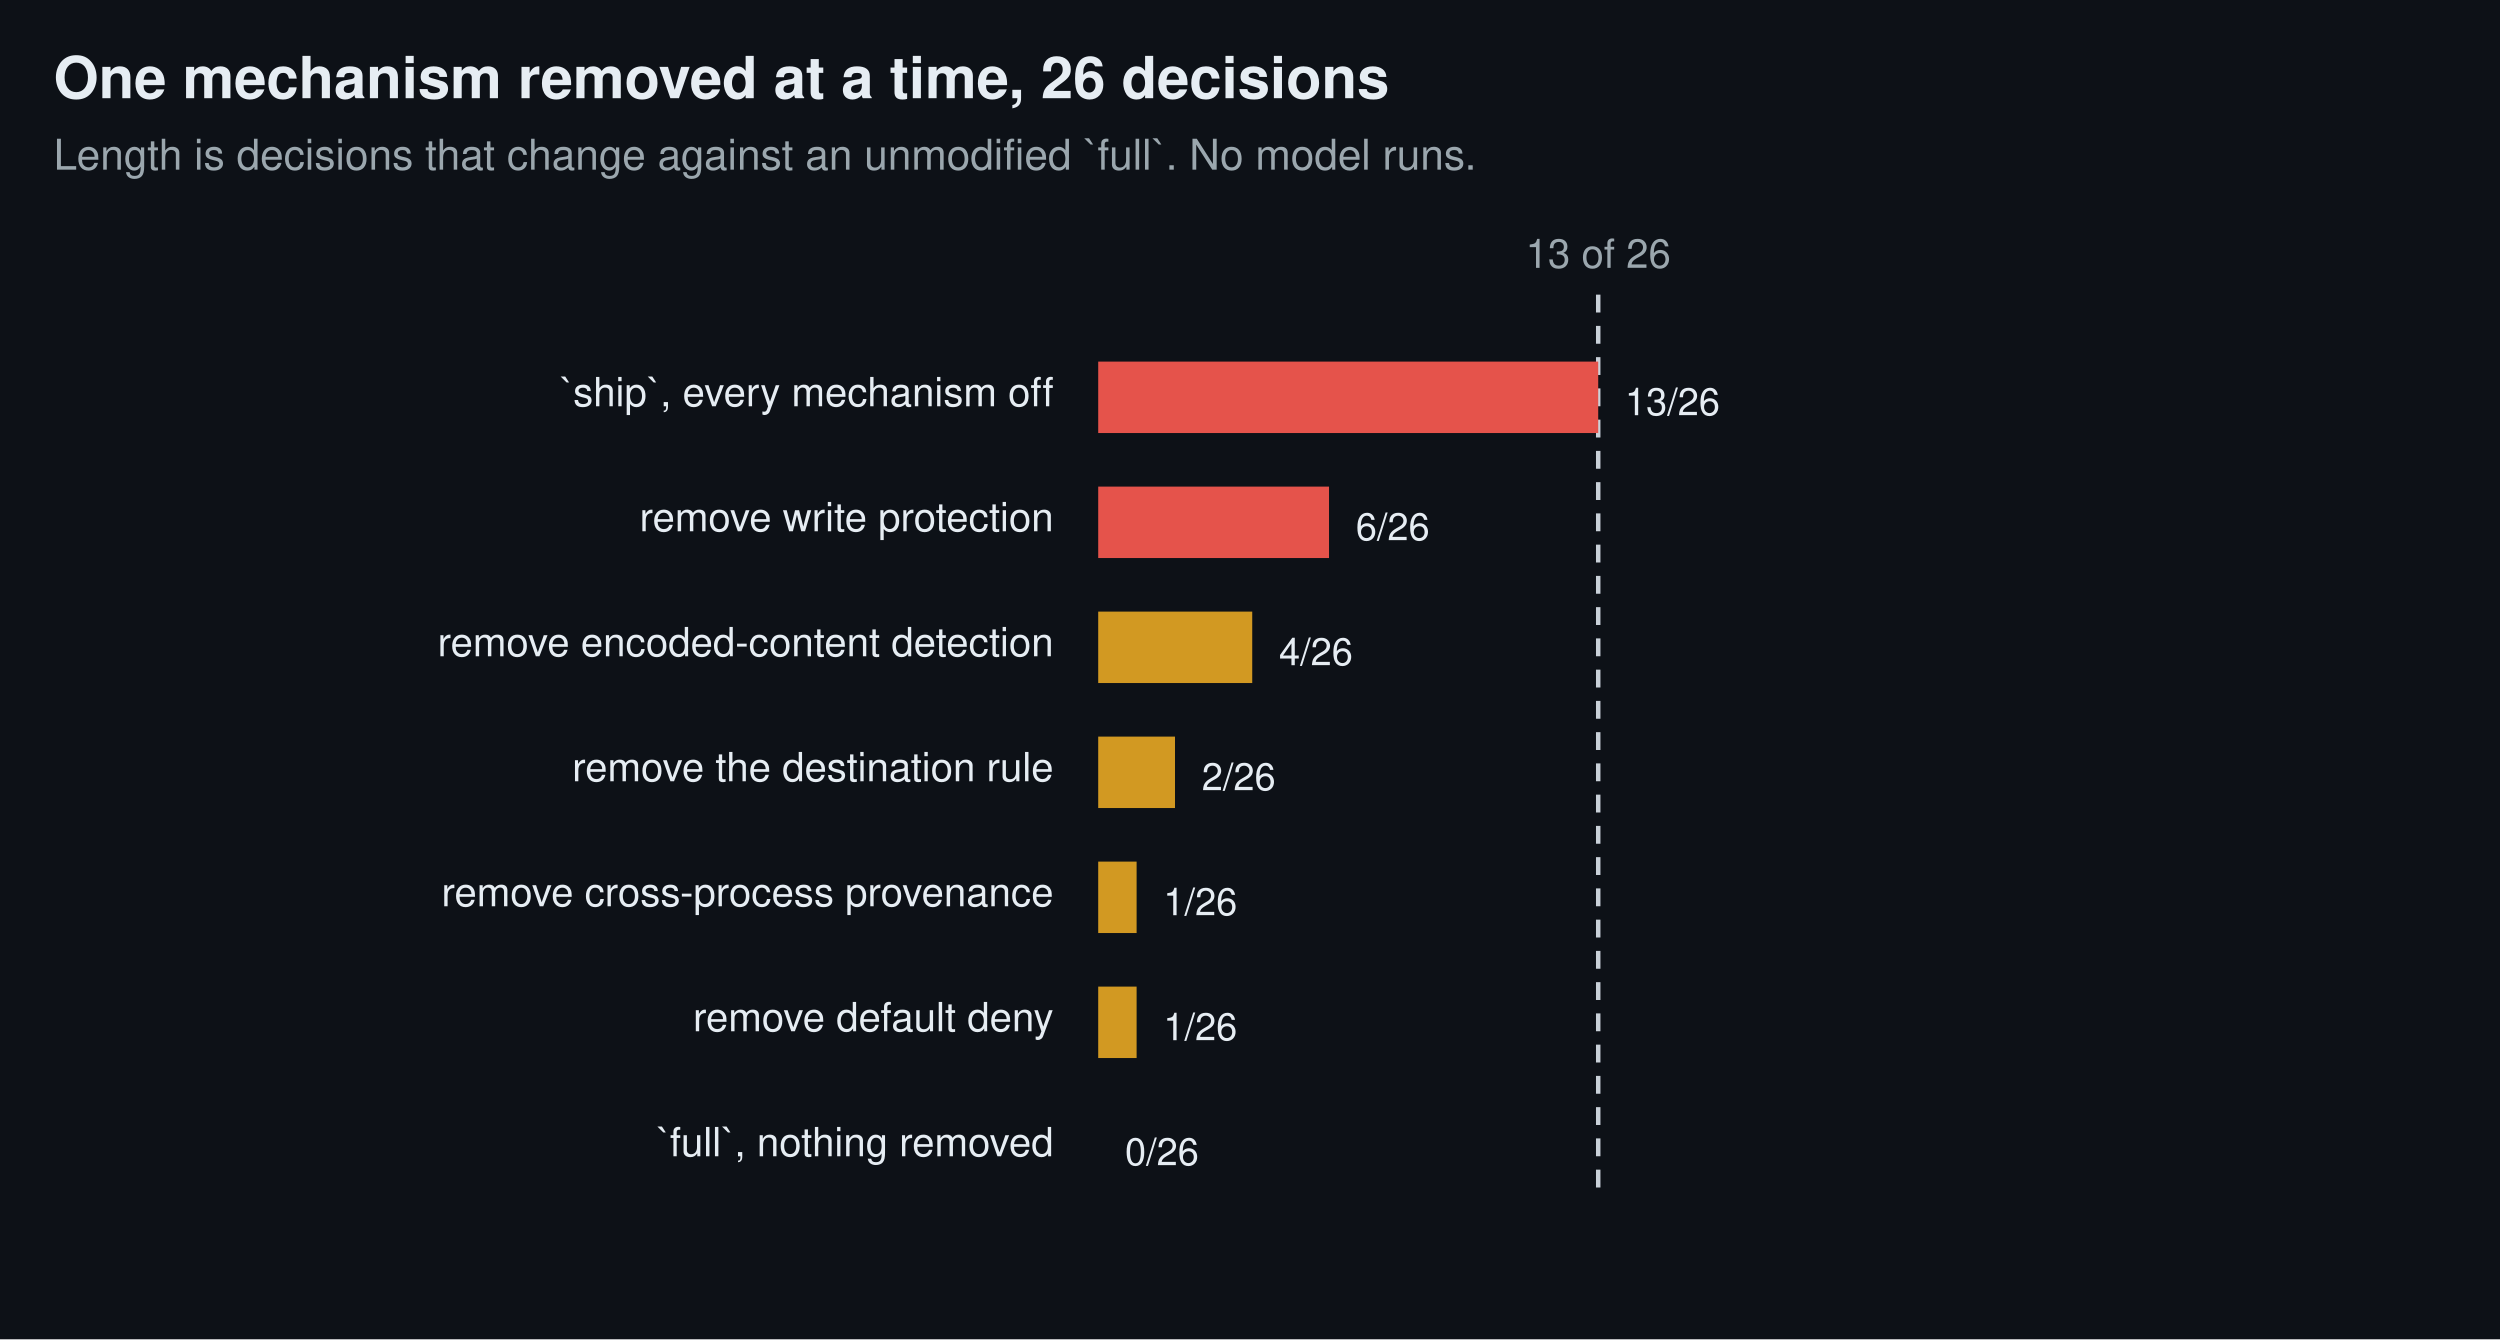
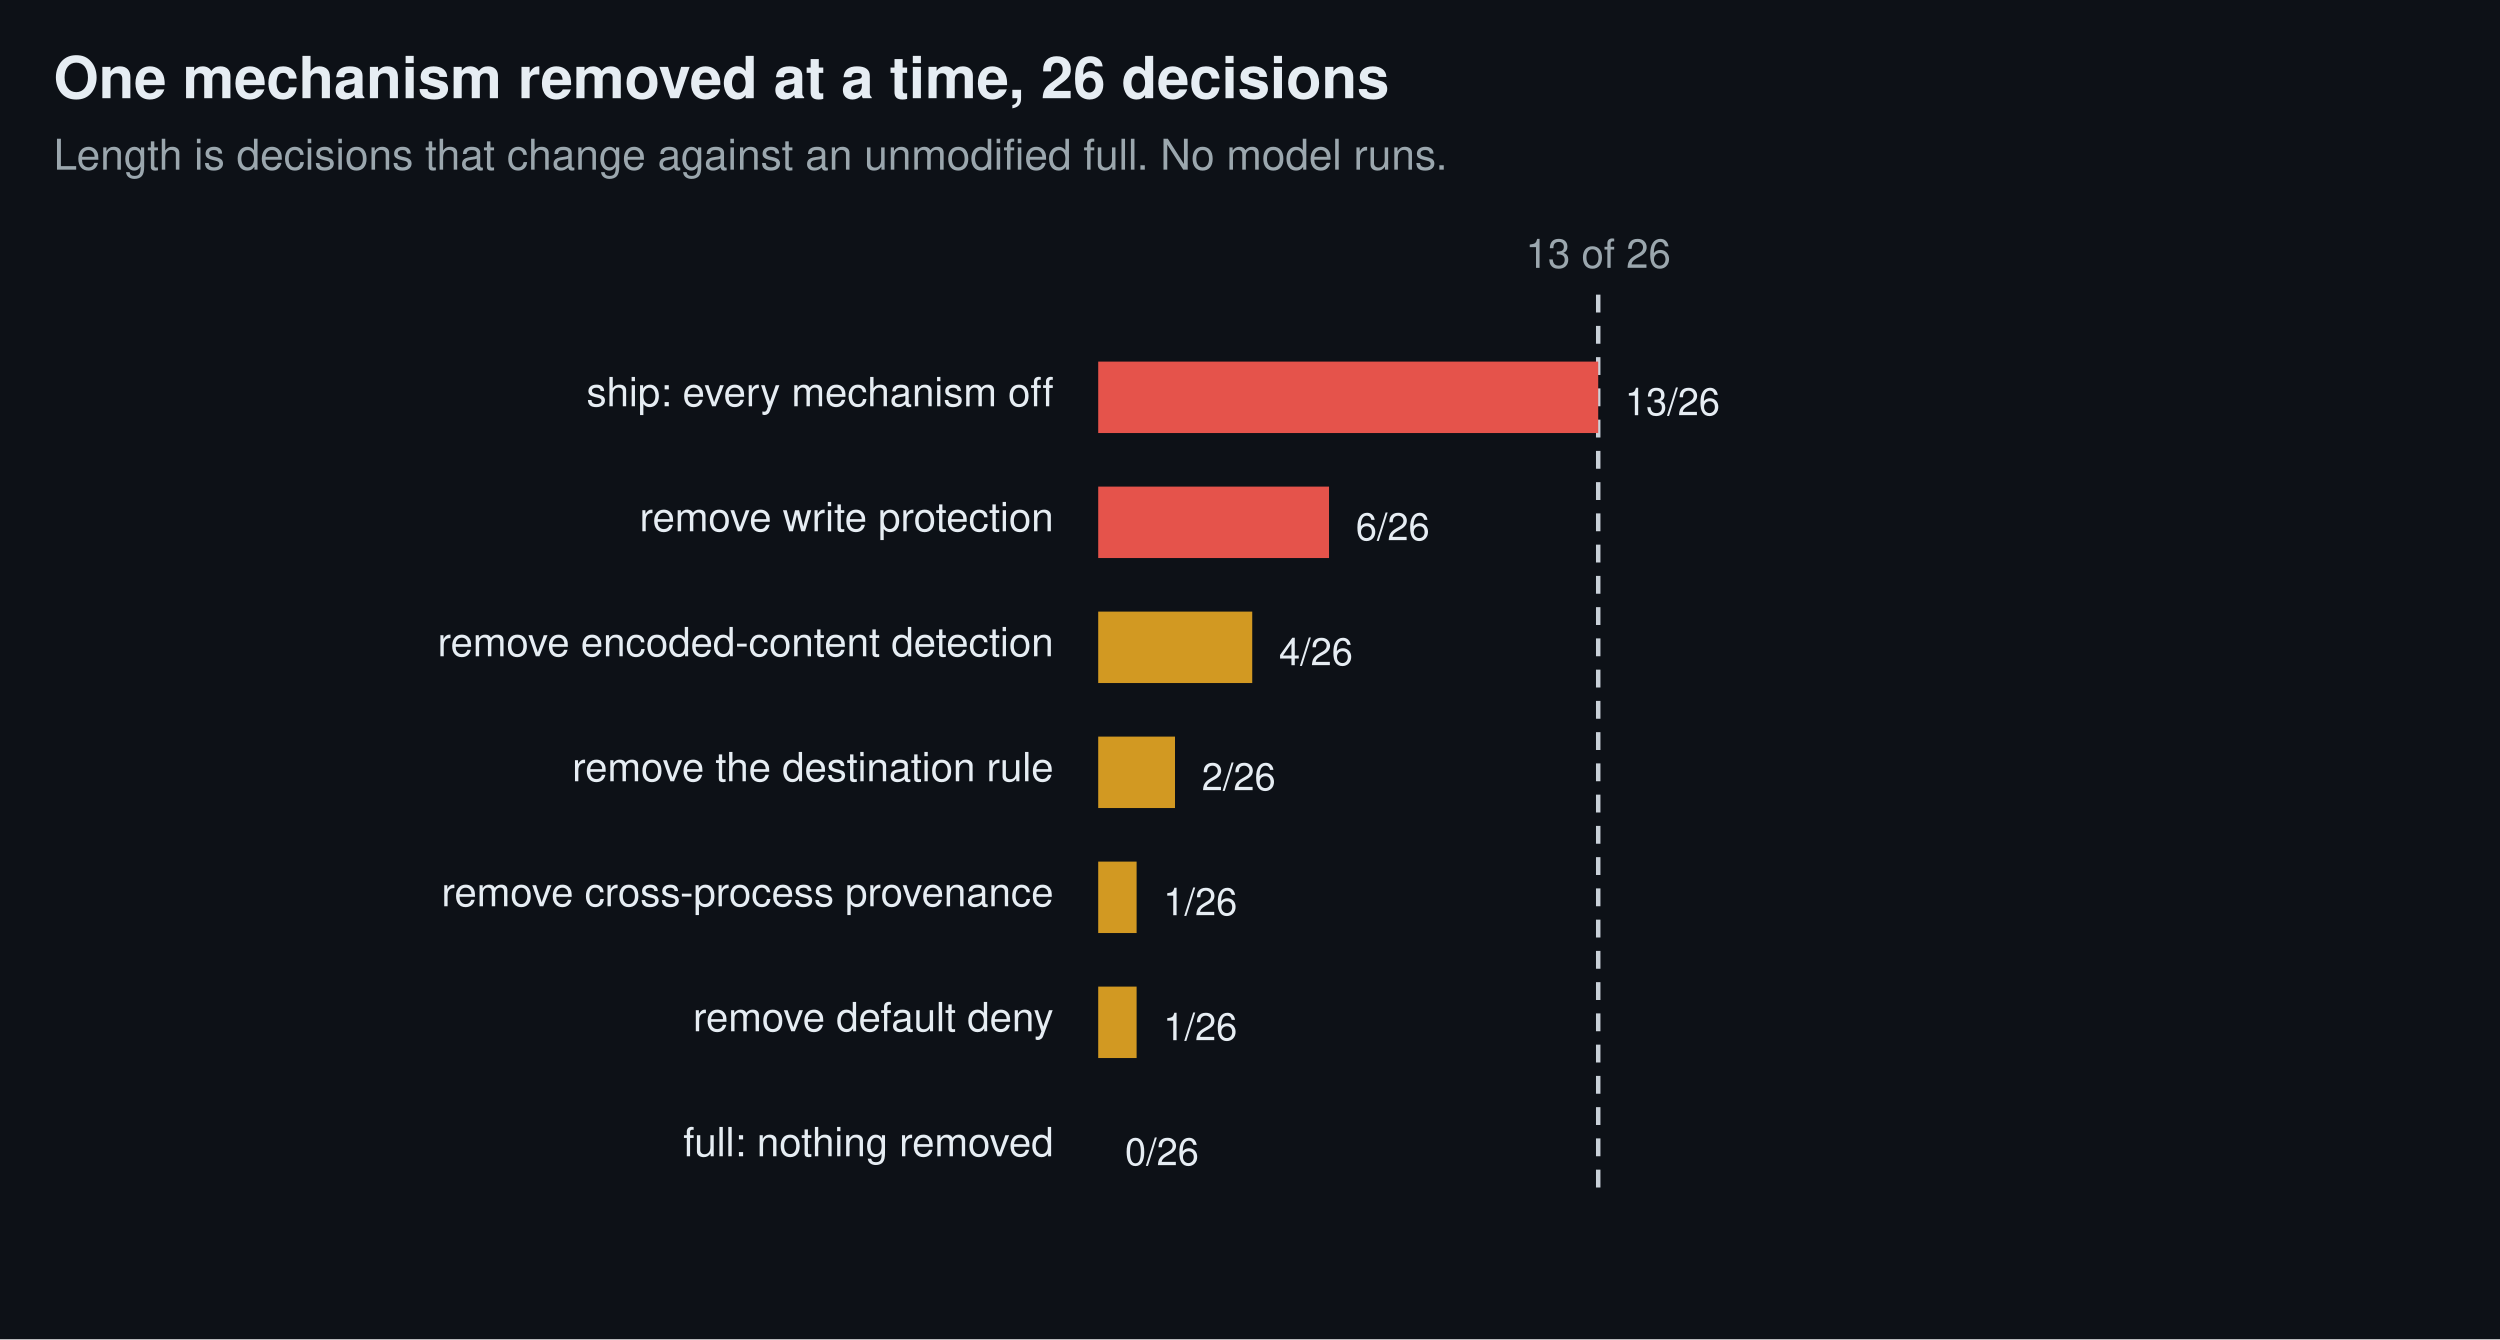
<svg xmlns="http://www.w3.org/2000/svg" width="560" height="300" viewBox="0 0 560 300" font-family="Helvetica,Arial,sans-serif">
  <rect width="560" height="300" fill="#0d1117" />
  <text x="12" y="22" font-size="13" font-weight="bold" fill="#e6edf3">One mechanism removed at a time, 26 decisions</text>
-   <text x="12" y="38" font-size="9.5" fill="#9ba7ae">Length is decisions that change against an unmodified `full`. No model runs.</text>
+   <text x="12" y="38" font-size="9.5" fill="#9ba7ae">Length is decisions that change against an unmodified full. No model runs.</text>
  <line x1="358.0" y1="66" x2="358.0" y2="266" stroke="#c9d1d9" stroke-width="1" stroke-dasharray="4 3" />
  <text x="358.0" y="60" font-size="9" fill="#9ba7ae" text-anchor="middle">13 of 26</text>
-   <text x="236" y="91.0" font-size="9" fill="#e6edf3" text-anchor="end">`ship`, every mechanism off</text>
+   <text x="236" y="91.0" font-size="9" fill="#e6edf3" text-anchor="end">ship: every mechanism off</text>
  <rect x="246" y="81" width="112.0" height="16" fill="#e5534b" />
  <text x="364.0" y="93.0" font-size="8.5" fill="#e6edf3">13/26</text>
  <text x="236" y="119.0" font-size="9" fill="#e6edf3" text-anchor="end">remove write protection</text>
  <rect x="246" y="109" width="51.7" height="16" fill="#e5534b" />
  <text x="303.7" y="121.0" font-size="8.5" fill="#e6edf3">6/26</text>
  <text x="236" y="147.0" font-size="9" fill="#e6edf3" text-anchor="end">remove encoded-content detection</text>
  <rect x="246" y="137" width="34.5" height="16" fill="#d29922" />
  <text x="286.5" y="149.0" font-size="8.5" fill="#e6edf3">4/26</text>
  <text x="236" y="175.0" font-size="9" fill="#e6edf3" text-anchor="end">remove the destination rule</text>
  <rect x="246" y="165" width="17.2" height="16" fill="#d29922" />
  <text x="269.2" y="177.0" font-size="8.5" fill="#e6edf3">2/26</text>
  <text x="236" y="203.0" font-size="9" fill="#e6edf3" text-anchor="end">remove cross-process provenance</text>
  <rect x="246" y="193" width="8.6" height="16" fill="#d29922" />
  <text x="260.6" y="205.0" font-size="8.5" fill="#e6edf3">1/26</text>
  <text x="236" y="231.0" font-size="9" fill="#e6edf3" text-anchor="end">remove default deny</text>
  <rect x="246" y="221" width="8.6" height="16" fill="#d29922" />
  <text x="260.6" y="233.0" font-size="8.5" fill="#e6edf3">1/26</text>
-   <text x="236" y="259.0" font-size="9" fill="#e6edf3" text-anchor="end">`full`, nothing removed</text>
+   <text x="236" y="259.0" font-size="9" fill="#e6edf3" text-anchor="end">full: nothing removed</text>
  <rect x="246" y="249" width="0.0" height="16" fill="#58a6ff" />
  <text x="252.0" y="261.0" font-size="8.5" fill="#e6edf3">0/26</text>
</svg>
